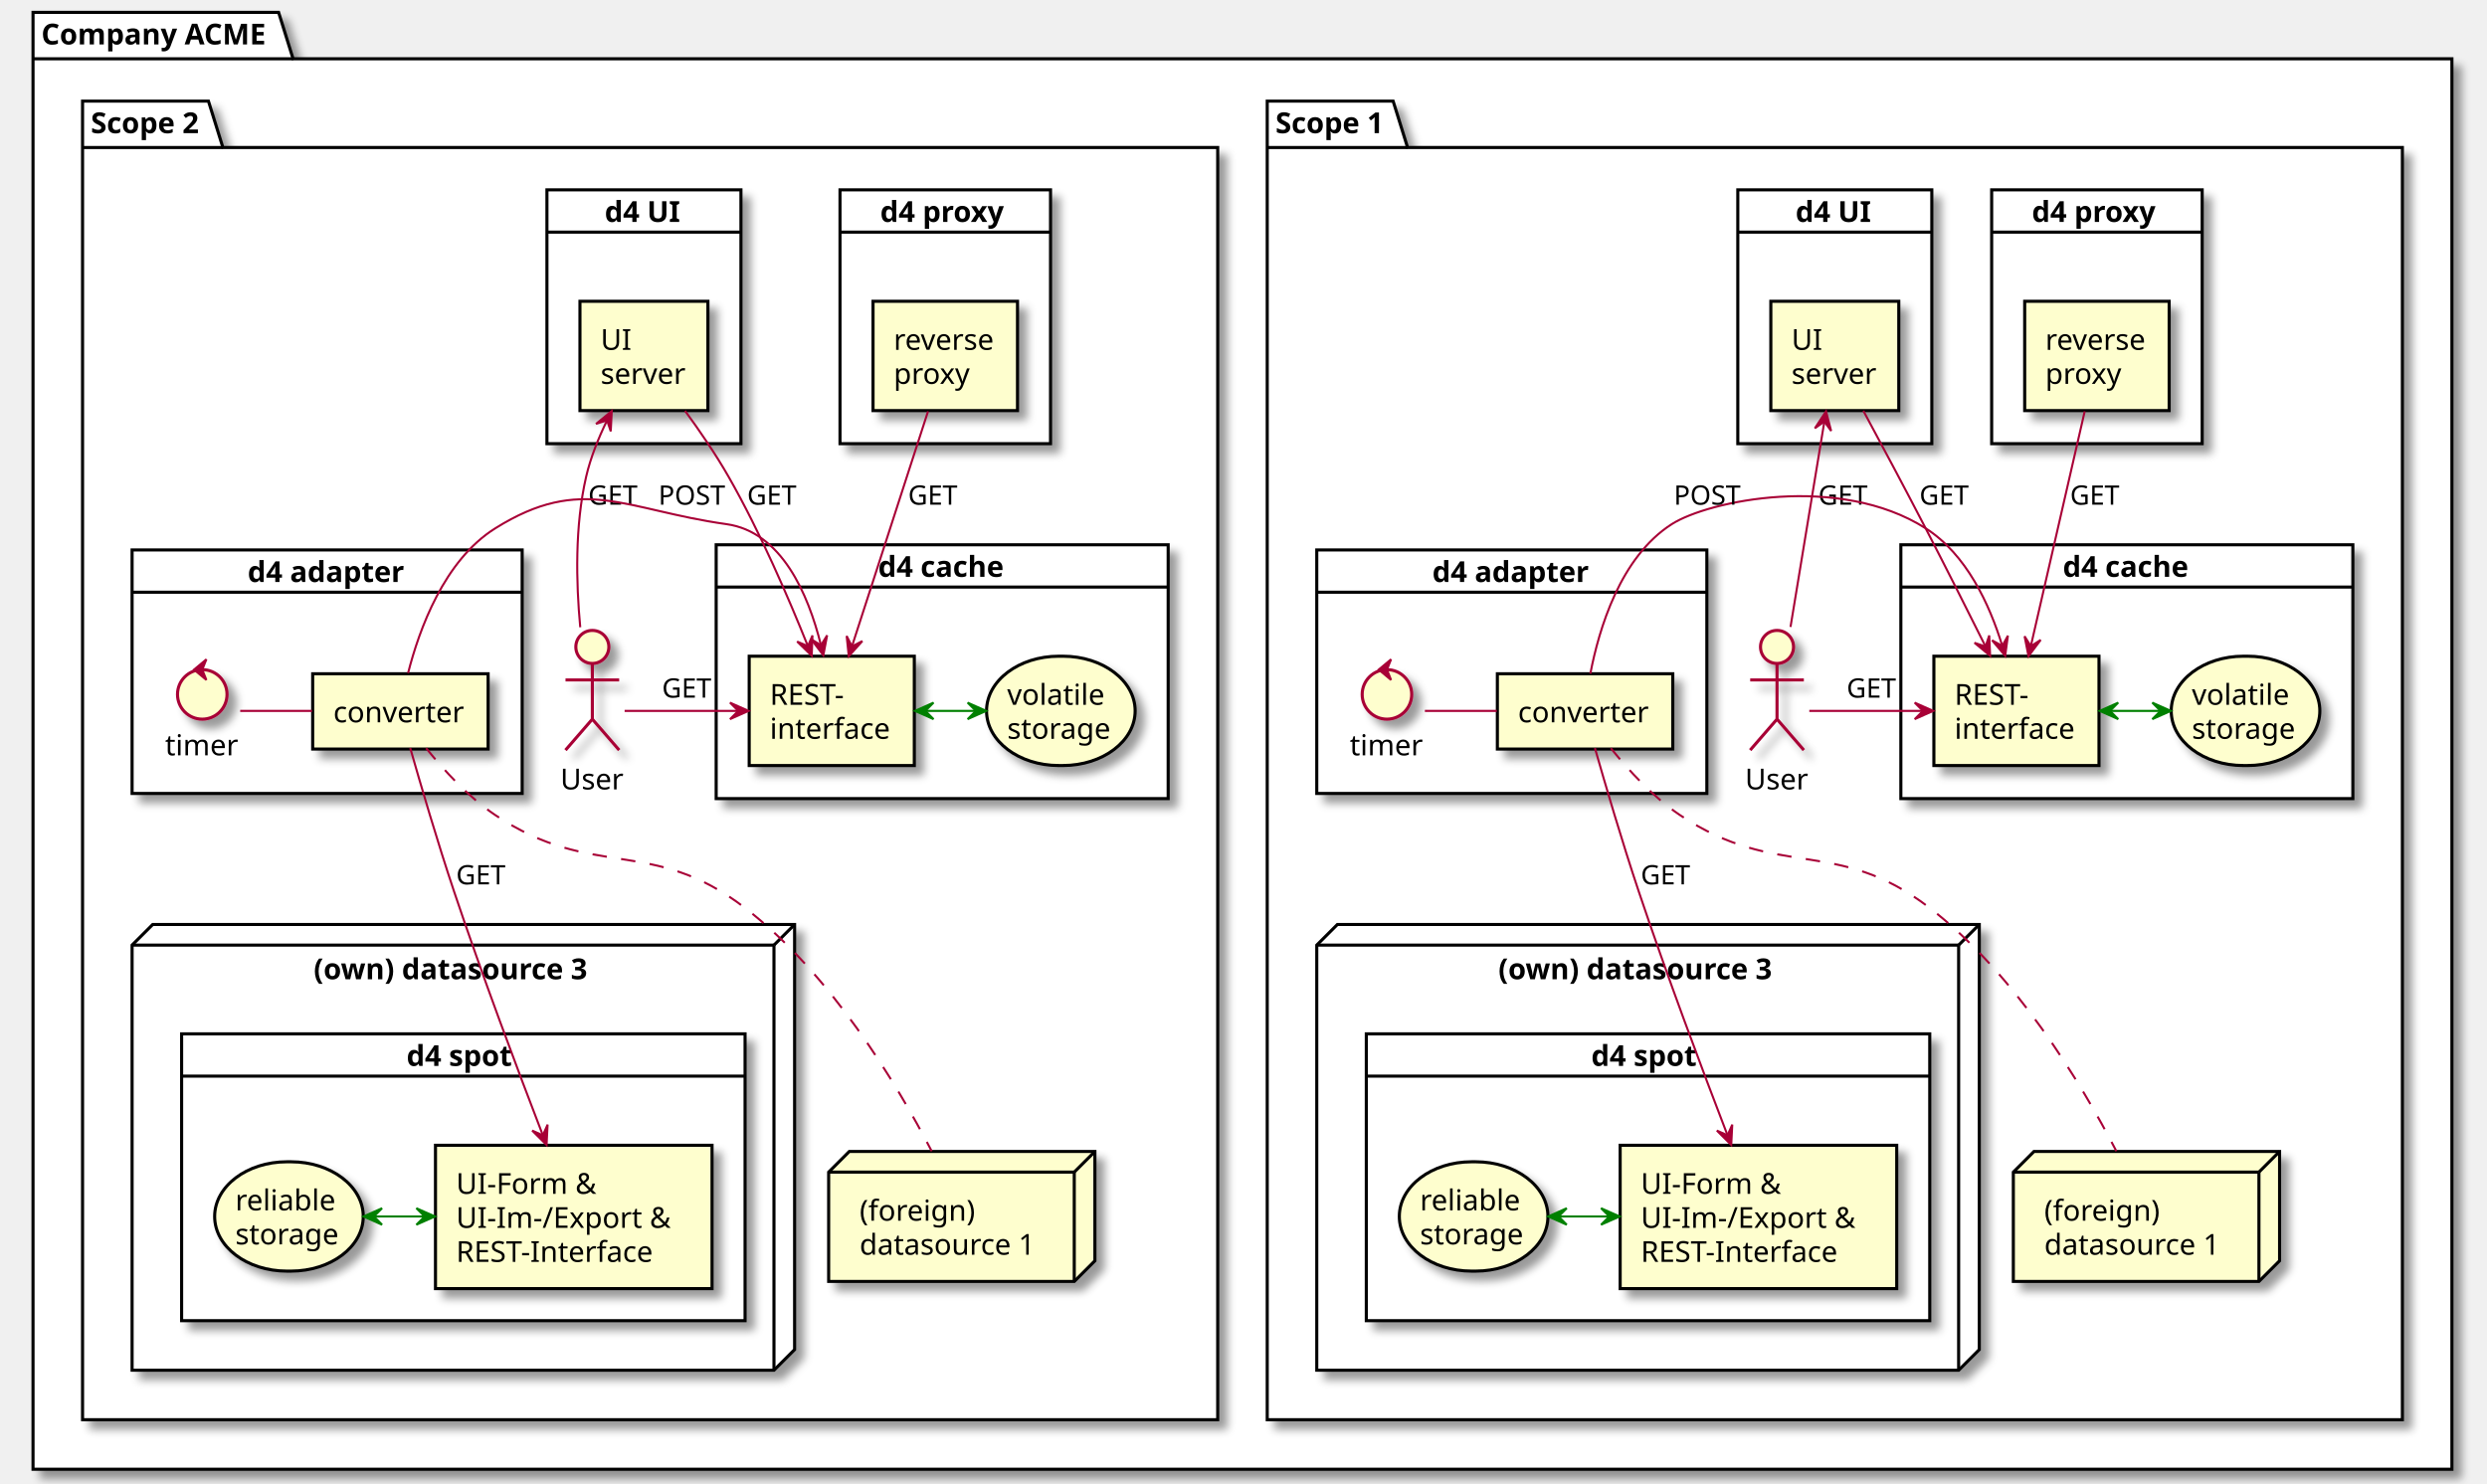
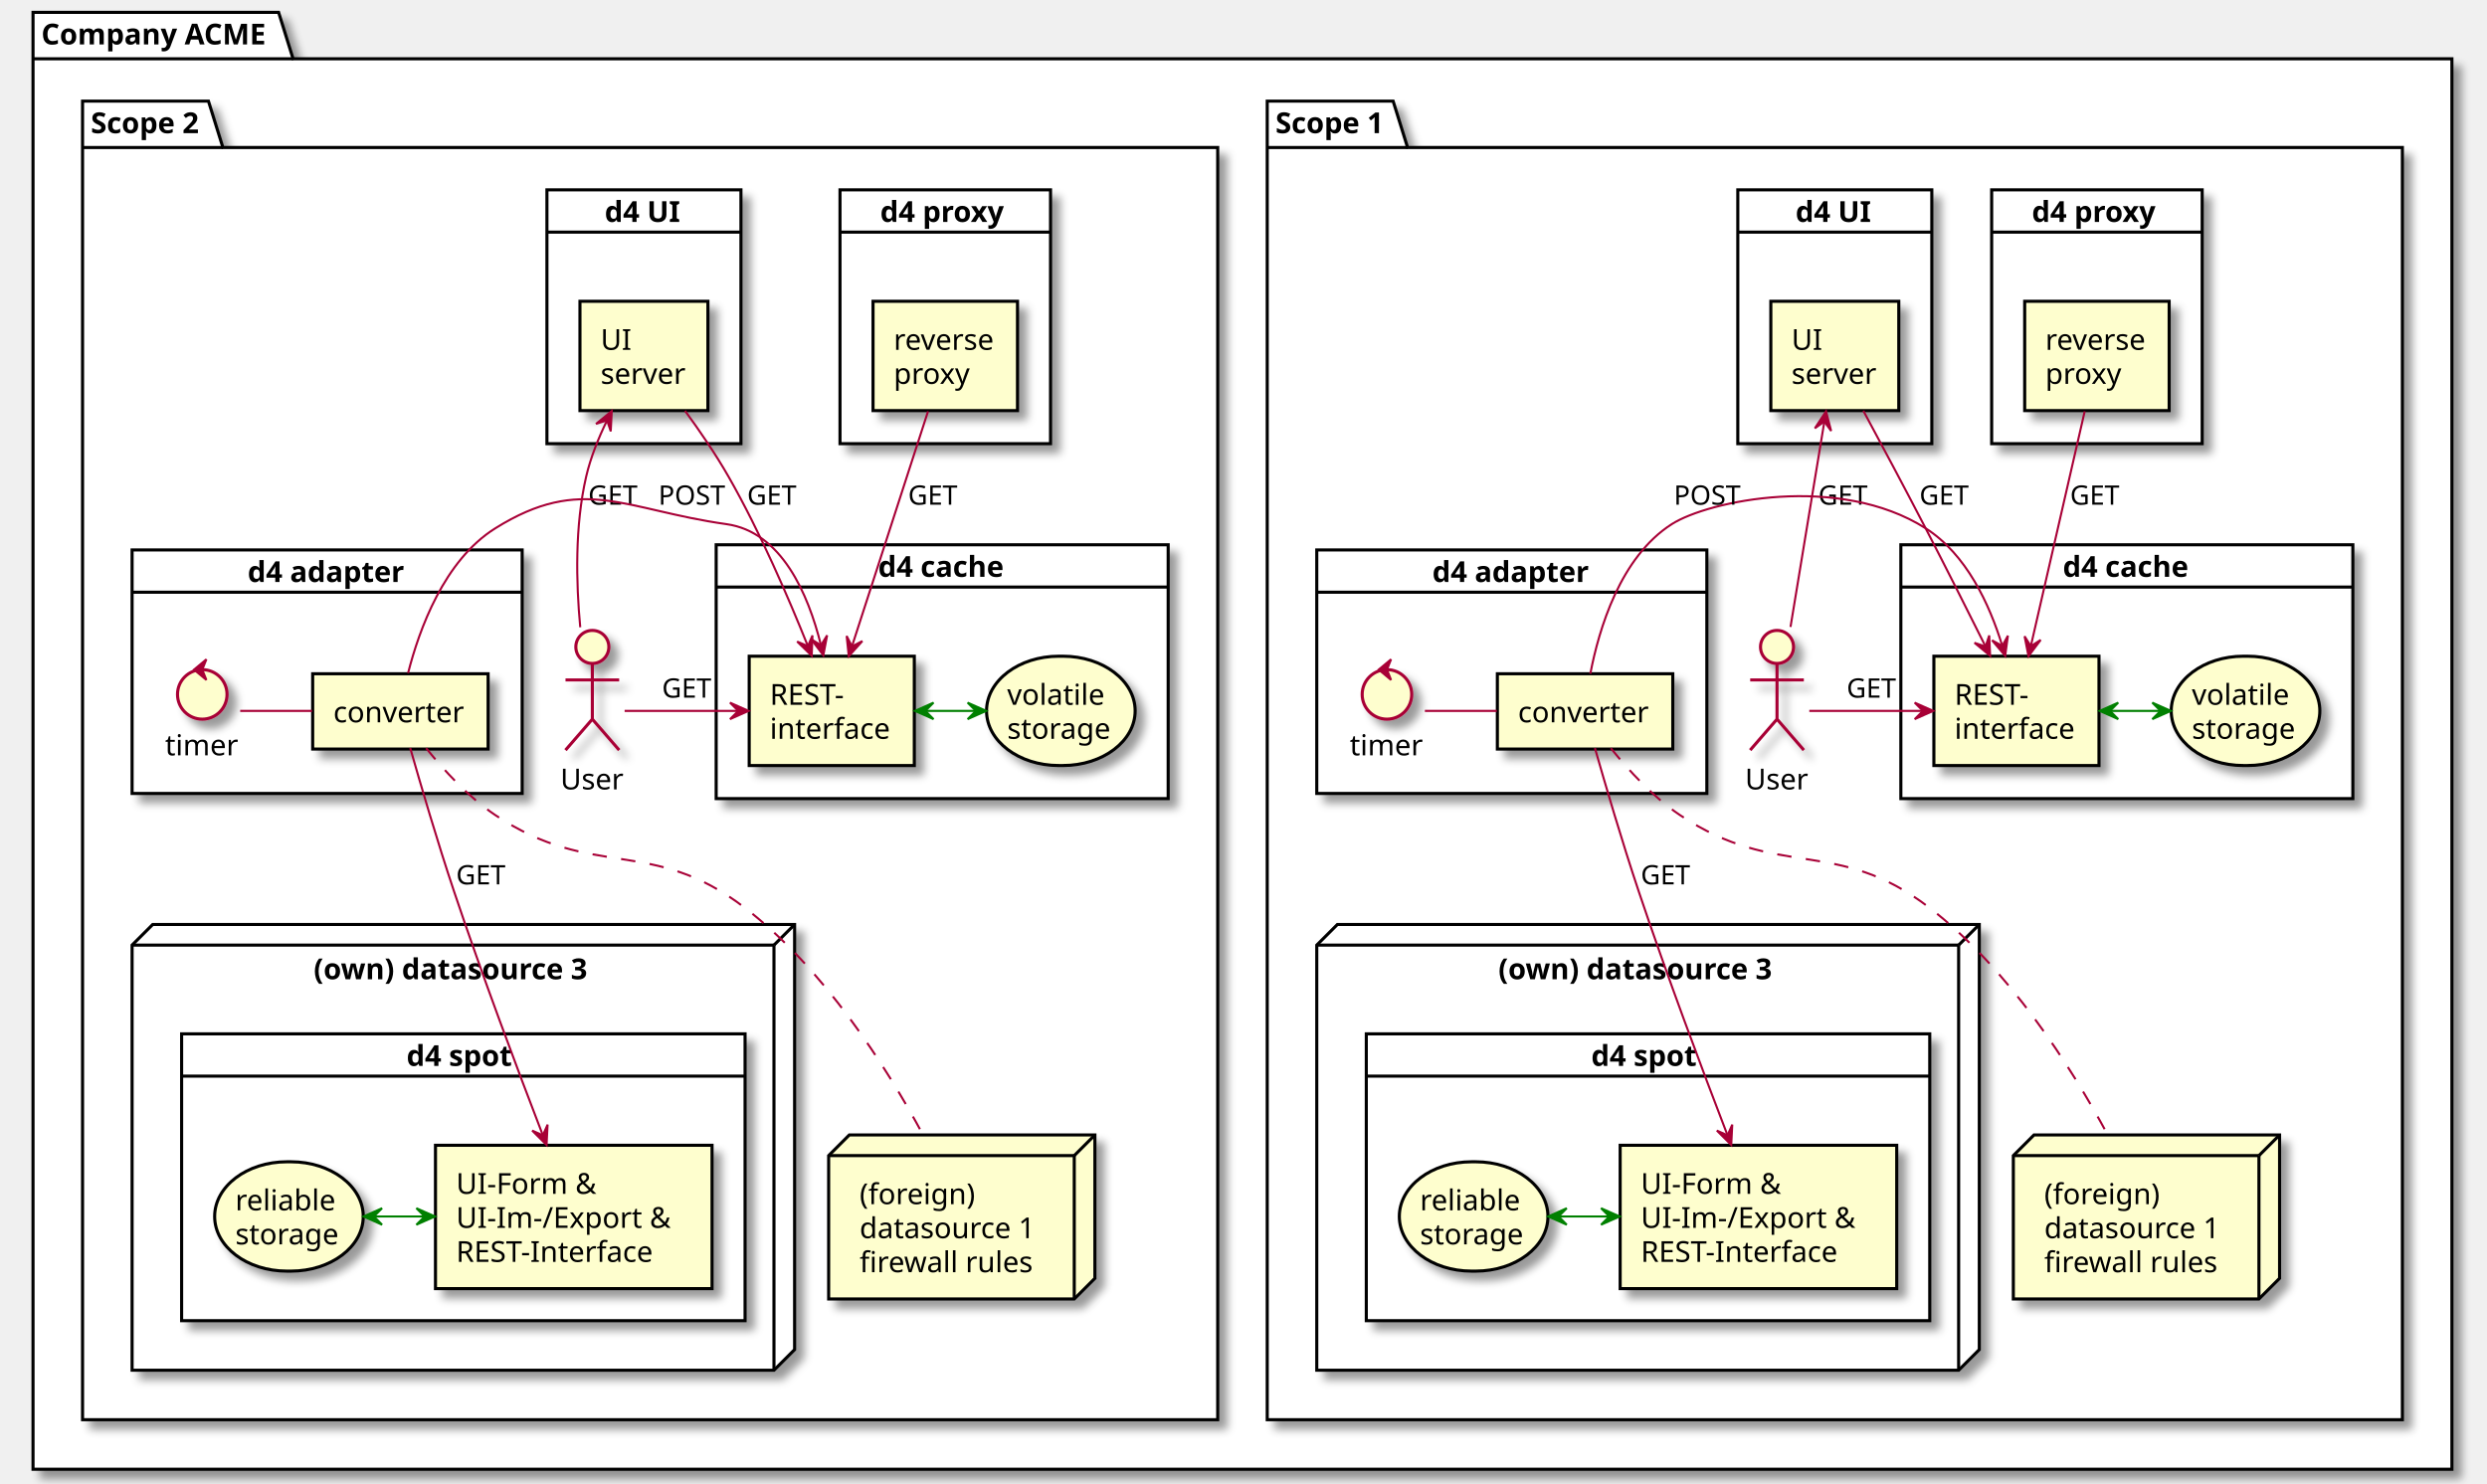
<svg xmlns="http://www.w3.org/2000/svg" contentScriptType="application/ecmascript" contentStyleType="text/css" height="719px" preserveAspectRatio="none" style="width:1205px;height:719px;background:#FFFFFF;" version="1.1" viewBox="0 0 1205 719" width="1205px" zoomAndPan="magnify">
  <defs>
-     <filter height="300%" id="freycg4s8or1" width="300%" x="-1" y="-1">
+     <filter height="300%" id="f1fmjixruy6jxd" width="300%" x="-1" y="-1">
      <feGaussianBlur result="blurOut" stdDeviation="2.0" />
      <feColorMatrix in="blurOut" result="blurOut2" type="matrix" values="0 0 0 0 0 0 0 0 0 0 0 0 0 0 0 0 0 0 .4 0" />
      <feOffset dx="4.0" dy="4.0" in="blurOut2" result="blurOut3" />
      <feBlend in="SourceGraphic" in2="blurOut3" mode="normal" />
    </filter>
  </defs>
  <g>
-     <polygon fill="#FFFFFF" filter="url(#freycg4s8or1)" points="16,6,135,6,142,28.488,1188,28.488,1188,712,16,712,16,6" style="stroke:#000000;stroke-width:1.5;" />
+     <polygon fill="#FFFFFF" filter="url(#f1fmjixruy6jxd)" points="16,6,135,6,142,28.488,1188,28.488,1188,712,16,712,16,6" style="stroke:#000000;stroke-width:1.5;" />
    <line style="stroke:#000000;stroke-width:1.5;" x1="16" x2="142" y1="28.488" y2="28.488" />
    <text fill="#000000" font-family="sans-serif" font-size="14" font-weight="bold" lengthAdjust="spacing" textLength="113" x="20" y="21.535">Company ACME</text>
-     <polygon fill="#FFFFFF" filter="url(#freycg4s8or1)" points="614,49,675,49,682,71.488,1164,71.488,1164,688,614,688,614,49" style="stroke:#000000;stroke-width:1.5;" />
+     <polygon fill="#FFFFFF" filter="url(#f1fmjixruy6jxd)" points="614,49,675,49,682,71.488,1164,71.488,1164,688,614,688,614,49" style="stroke:#000000;stroke-width:1.5;" />
    <line style="stroke:#000000;stroke-width:1.5;" x1="614" x2="682" y1="71.488" y2="71.488" />
    <text fill="#000000" font-family="sans-serif" font-size="14" font-weight="bold" lengthAdjust="spacing" textLength="55" x="618" y="64.535">Scope 1</text>
-     <polygon fill="#FFFFFF" filter="url(#freycg4s8or1)" points="638,458,648,448,959,448,959,654,949,664,638,664,638,458" style="stroke:#000000;stroke-width:1.5;" />
+     <polygon fill="#FFFFFF" filter="url(#f1fmjixruy6jxd)" points="638,458,648,448,959,448,959,654,949,664,638,664,638,458" style="stroke:#000000;stroke-width:1.5;" />
    <line style="stroke:#000000;stroke-width:1.5;" x1="949" x2="959" y1="458" y2="448" />
    <line style="stroke:#000000;stroke-width:1.5;" x1="638" x2="949" y1="458" y2="458" />
    <line style="stroke:#000000;stroke-width:1.5;" x1="949" x2="949" y1="458" y2="664" />
    <text fill="#000000" font-family="sans-serif" font-size="14" font-weight="bold" lengthAdjust="spacing" textLength="137" x="726" y="474.535">(own) datasource 3</text>
-     <rect fill="#FFFFFF" filter="url(#freycg4s8or1)" height="139" style="stroke:#000000;stroke-width:1.5;" width="273" x="662" y="501" />
+     <rect fill="#FFFFFF" filter="url(#f1fmjixruy6jxd)" height="139" style="stroke:#000000;stroke-width:1.5;" width="273" x="662" y="501" />
    <line style="stroke:#000000;stroke-width:1.5;" x1="662" x2="935" y1="521.488" y2="521.488" />
    <text fill="#000000" font-family="sans-serif" font-size="14" font-weight="bold" lengthAdjust="spacing" textLength="55" x="771" y="516.535">d4 spot</text>
-     <rect fill="#FFFFFF" filter="url(#freycg4s8or1)" height="123" style="stroke:#000000;stroke-width:1.5;" width="102" x="965" y="92" />
+     <rect fill="#FFFFFF" filter="url(#f1fmjixruy6jxd)" height="123" style="stroke:#000000;stroke-width:1.5;" width="102" x="965" y="92" />
    <line style="stroke:#000000;stroke-width:1.5;" x1="965" x2="1067" y1="112.488" y2="112.488" />
    <text fill="#000000" font-family="sans-serif" font-size="14" font-weight="bold" lengthAdjust="spacing" textLength="63" x="984.5" y="107.535">d4 proxy</text>
-     <rect fill="#FFFFFF" filter="url(#freycg4s8or1)" height="123" style="stroke:#000000;stroke-width:1.5;" width="219" x="921" y="264" />
+     <rect fill="#FFFFFF" filter="url(#f1fmjixruy6jxd)" height="123" style="stroke:#000000;stroke-width:1.5;" width="219" x="921" y="264" />
    <line style="stroke:#000000;stroke-width:1.5;" x1="921" x2="1140" y1="284.488" y2="284.488" />
    <text fill="#000000" font-family="sans-serif" font-size="14" font-weight="bold" lengthAdjust="spacing" textLength="62" x="999.5" y="279.535">d4 cache</text>
-     <rect fill="#FFFFFF" filter="url(#freycg4s8or1)" height="123" style="stroke:#000000;stroke-width:1.5;" width="94" x="842" y="92" />
+     <rect fill="#FFFFFF" filter="url(#f1fmjixruy6jxd)" height="123" style="stroke:#000000;stroke-width:1.5;" width="94" x="842" y="92" />
    <line style="stroke:#000000;stroke-width:1.5;" x1="842" x2="936" y1="112.488" y2="112.488" />
    <text fill="#000000" font-family="sans-serif" font-size="14" font-weight="bold" lengthAdjust="spacing" textLength="38" x="870" y="107.535">d4 UI</text>
-     <rect fill="#FFFFFF" filter="url(#freycg4s8or1)" height="118" style="stroke:#000000;stroke-width:1.5;" width="189" x="638" y="266.5" />
+     <rect fill="#FFFFFF" filter="url(#f1fmjixruy6jxd)" height="118" style="stroke:#000000;stroke-width:1.5;" width="189" x="638" y="266.5" />
    <line style="stroke:#000000;stroke-width:1.5;" x1="638" x2="827" y1="286.988" y2="286.988" />
    <text fill="#000000" font-family="sans-serif" font-size="14" font-weight="bold" lengthAdjust="spacing" textLength="77" x="694" y="282.035">d4 adapter</text>
-     <polygon fill="#FFFFFF" filter="url(#freycg4s8or1)" points="40,49,101,49,108,71.488,590,71.488,590,688,40,688,40,49" style="stroke:#000000;stroke-width:1.5;" />
+     <polygon fill="#FFFFFF" filter="url(#f1fmjixruy6jxd)" points="40,49,101,49,108,71.488,590,71.488,590,688,40,688,40,49" style="stroke:#000000;stroke-width:1.5;" />
    <line style="stroke:#000000;stroke-width:1.5;" x1="40" x2="108" y1="71.488" y2="71.488" />
    <text fill="#000000" font-family="sans-serif" font-size="14" font-weight="bold" lengthAdjust="spacing" textLength="55" x="44" y="64.535">Scope 2</text>
-     <polygon fill="#FFFFFF" filter="url(#freycg4s8or1)" points="64,458,74,448,385,448,385,654,375,664,64,664,64,458" style="stroke:#000000;stroke-width:1.5;" />
+     <polygon fill="#FFFFFF" filter="url(#f1fmjixruy6jxd)" points="64,458,74,448,385,448,385,654,375,664,64,664,64,458" style="stroke:#000000;stroke-width:1.5;" />
    <line style="stroke:#000000;stroke-width:1.5;" x1="375" x2="385" y1="458" y2="448" />
    <line style="stroke:#000000;stroke-width:1.5;" x1="64" x2="375" y1="458" y2="458" />
    <line style="stroke:#000000;stroke-width:1.5;" x1="375" x2="375" y1="458" y2="664" />
    <text fill="#000000" font-family="sans-serif" font-size="14" font-weight="bold" lengthAdjust="spacing" textLength="137" x="152" y="474.535">(own) datasource 3</text>
-     <rect fill="#FFFFFF" filter="url(#freycg4s8or1)" height="139" style="stroke:#000000;stroke-width:1.5;" width="273" x="88" y="501" />
+     <rect fill="#FFFFFF" filter="url(#f1fmjixruy6jxd)" height="139" style="stroke:#000000;stroke-width:1.5;" width="273" x="88" y="501" />
    <line style="stroke:#000000;stroke-width:1.5;" x1="88" x2="361" y1="521.488" y2="521.488" />
    <text fill="#000000" font-family="sans-serif" font-size="14" font-weight="bold" lengthAdjust="spacing" textLength="55" x="197" y="516.535">d4 spot</text>
-     <rect fill="#FFFFFF" filter="url(#freycg4s8or1)" height="123" style="stroke:#000000;stroke-width:1.5;" width="102" x="407" y="92" />
+     <rect fill="#FFFFFF" filter="url(#f1fmjixruy6jxd)" height="123" style="stroke:#000000;stroke-width:1.5;" width="102" x="407" y="92" />
    <line style="stroke:#000000;stroke-width:1.5;" x1="407" x2="509" y1="112.488" y2="112.488" />
    <text fill="#000000" font-family="sans-serif" font-size="14" font-weight="bold" lengthAdjust="spacing" textLength="63" x="426.5" y="107.535">d4 proxy</text>
-     <rect fill="#FFFFFF" filter="url(#freycg4s8or1)" height="123" style="stroke:#000000;stroke-width:1.5;" width="219" x="347" y="264" />
+     <rect fill="#FFFFFF" filter="url(#f1fmjixruy6jxd)" height="123" style="stroke:#000000;stroke-width:1.5;" width="219" x="347" y="264" />
    <line style="stroke:#000000;stroke-width:1.5;" x1="347" x2="566" y1="284.488" y2="284.488" />
    <text fill="#000000" font-family="sans-serif" font-size="14" font-weight="bold" lengthAdjust="spacing" textLength="62" x="425.5" y="279.535">d4 cache</text>
-     <rect fill="#FFFFFF" filter="url(#freycg4s8or1)" height="123" style="stroke:#000000;stroke-width:1.5;" width="94" x="265" y="92" />
+     <rect fill="#FFFFFF" filter="url(#f1fmjixruy6jxd)" height="123" style="stroke:#000000;stroke-width:1.5;" width="94" x="265" y="92" />
    <line style="stroke:#000000;stroke-width:1.5;" x1="265" x2="359" y1="112.488" y2="112.488" />
    <text fill="#000000" font-family="sans-serif" font-size="14" font-weight="bold" lengthAdjust="spacing" textLength="38" x="293" y="107.535">d4 UI</text>
-     <rect fill="#FFFFFF" filter="url(#freycg4s8or1)" height="118" style="stroke:#000000;stroke-width:1.5;" width="189" x="64" y="266.5" />
+     <rect fill="#FFFFFF" filter="url(#f1fmjixruy6jxd)" height="118" style="stroke:#000000;stroke-width:1.5;" width="189" x="64" y="266.5" />
    <line style="stroke:#000000;stroke-width:1.5;" x1="64" x2="253" y1="286.988" y2="286.988" />
    <text fill="#000000" font-family="sans-serif" font-size="14" font-weight="bold" lengthAdjust="spacing" textLength="77" x="120" y="282.035">d4 adapter</text>
-     <polygon fill="#FEFECE" filter="url(#freycg4s8or1)" points="975.5,568,985.5,558,1104.5,558,1104.5,610.977,1094.5,620.977,975.5,620.977,975.5,568" style="stroke:#000000;stroke-width:1.5;" />
-     <line style="stroke:#000000;stroke-width:1.5;" x1="1094.5" x2="1104.5" y1="568" y2="558" />
-     <line style="stroke:#000000;stroke-width:1.5;" x1="975.5" x2="1094.5" y1="568" y2="568" />
-     <line style="stroke:#000000;stroke-width:1.5;" x1="1094.5" x2="1094.5" y1="568" y2="620.977" />
-     <text fill="#000000" font-family="sans-serif" font-size="14" lengthAdjust="spacing" textLength="60" x="990.5" y="591.535">(foreign)</text>
-     <text fill="#000000" font-family="sans-serif" font-size="14" lengthAdjust="spacing" textLength="89" x="990.5" y="608.023">datasource 1</text>
-     <ellipse cx="861" cy="313.5" fill="#FEFECE" filter="url(#freycg4s8or1)" rx="8" ry="8" style="stroke:#A80036;stroke-width:1.5;" />
-     <path d="M861,321.5 L861,348.5 M848,329.5 L874,329.5 M861,348.5 L848,363.5 M861,348.5 L874,363.5 " fill="none" filter="url(#freycg4s8or1)" style="stroke:#A80036;stroke-width:1.5;" />
+     <polygon fill="#FEFECE" filter="url(#f1fmjixruy6jxd)" points="975.5,560,985.5,550,1104.5,550,1104.5,619.465,1094.5,629.465,975.5,629.465,975.5,560" style="stroke:#000000;stroke-width:1.5;" />
+     <line style="stroke:#000000;stroke-width:1.5;" x1="1094.5" x2="1104.5" y1="560" y2="550" />
+     <line style="stroke:#000000;stroke-width:1.5;" x1="975.5" x2="1094.5" y1="560" y2="560" />
+     <line style="stroke:#000000;stroke-width:1.5;" x1="1094.5" x2="1094.5" y1="560" y2="629.465" />
+     <text fill="#000000" font-family="sans-serif" font-size="14" lengthAdjust="spacing" textLength="60" x="990.5" y="583.535">(foreign)</text>
+     <text fill="#000000" font-family="sans-serif" font-size="14" lengthAdjust="spacing" textLength="89" x="990.5" y="600.023">datasource 1</text>
+     <text fill="#000000" font-family="sans-serif" font-size="14" lengthAdjust="spacing" textLength="88" x="990.5" y="616.512">firewall rules</text>
+     <ellipse cx="861" cy="313.5" fill="#FEFECE" filter="url(#f1fmjixruy6jxd)" rx="8" ry="8" style="stroke:#A80036;stroke-width:1.5;" />
+     <path d="M861,321.5 L861,348.5 M848,329.5 L874,329.5 M861,348.5 L848,363.5 M861,348.5 L874,363.5 " fill="none" filter="url(#f1fmjixruy6jxd)" style="stroke:#A80036;stroke-width:1.5;" />
    <text fill="#000000" font-family="sans-serif" font-size="14" lengthAdjust="spacing" textLength="31" x="845.5" y="382.535">User</text>
-     <rect fill="#FEFECE" filter="url(#freycg4s8or1)" height="52.977" rx="35" ry="35" style="stroke:#000000;stroke-width:1.5;" width="72" x="678" y="563" />
+     <rect fill="#FEFECE" filter="url(#f1fmjixruy6jxd)" height="52.977" rx="35" ry="35" style="stroke:#000000;stroke-width:1.5;" width="72" x="678" y="563" />
    <text fill="#000000" font-family="sans-serif" font-size="14" lengthAdjust="spacing" textLength="51" x="688" y="586.535">reliable</text>
    <text fill="#000000" font-family="sans-serif" font-size="14" lengthAdjust="spacing" textLength="52" x="688" y="603.023">storage</text>
-     <rect fill="#FEFECE" filter="url(#freycg4s8or1)" height="69.465" style="stroke:#000000;stroke-width:1.5;" width="134" x="785" y="555" />
+     <rect fill="#FEFECE" filter="url(#f1fmjixruy6jxd)" height="69.465" style="stroke:#000000;stroke-width:1.5;" width="134" x="785" y="555" />
    <text fill="#000000" font-family="sans-serif" font-size="14" lengthAdjust="spacing" textLength="72" x="795" y="578.535">UI-Form &amp;</text>
    <text fill="#000000" font-family="sans-serif" font-size="14" lengthAdjust="spacing" textLength="114" x="795" y="595.023">UI-Im-/Export &amp;</text>
    <text fill="#000000" font-family="sans-serif" font-size="14" lengthAdjust="spacing" textLength="102" x="795" y="611.512">REST-Interface</text>
-     <rect fill="#FEFECE" filter="url(#freycg4s8or1)" height="52.977" style="stroke:#000000;stroke-width:1.5;" width="70" x="981" y="146" />
+     <rect fill="#FEFECE" filter="url(#f1fmjixruy6jxd)" height="52.977" style="stroke:#000000;stroke-width:1.5;" width="70" x="981" y="146" />
    <text fill="#000000" font-family="sans-serif" font-size="14" lengthAdjust="spacing" textLength="50" x="991" y="169.535">reverse</text>
    <text fill="#000000" font-family="sans-serif" font-size="14" lengthAdjust="spacing" textLength="40" x="991" y="186.023">proxy</text>
-     <rect fill="#FEFECE" filter="url(#freycg4s8or1)" height="52.977" style="stroke:#000000;stroke-width:1.5;" width="80" x="937" y="318" />
+     <rect fill="#FEFECE" filter="url(#f1fmjixruy6jxd)" height="52.977" style="stroke:#000000;stroke-width:1.5;" width="80" x="937" y="318" />
    <text fill="#000000" font-family="sans-serif" font-size="14" lengthAdjust="spacing" textLength="42" x="947" y="341.535">REST-</text>
    <text fill="#000000" font-family="sans-serif" font-size="14" lengthAdjust="spacing" textLength="60" x="947" y="358.023">interface</text>
-     <rect fill="#FEFECE" filter="url(#freycg4s8or1)" height="52.977" rx="35" ry="35" style="stroke:#000000;stroke-width:1.5;" width="72" x="1052" y="318" />
+     <rect fill="#FEFECE" filter="url(#f1fmjixruy6jxd)" height="52.977" rx="35" ry="35" style="stroke:#000000;stroke-width:1.5;" width="72" x="1052" y="318" />
    <text fill="#000000" font-family="sans-serif" font-size="14" lengthAdjust="spacing" textLength="49" x="1062" y="341.535">volatile</text>
    <text fill="#000000" font-family="sans-serif" font-size="14" lengthAdjust="spacing" textLength="52" x="1062" y="358.023">storage</text>
-     <rect fill="#FEFECE" filter="url(#freycg4s8or1)" height="52.977" style="stroke:#000000;stroke-width:1.5;" width="62" x="858" y="146" />
+     <rect fill="#FEFECE" filter="url(#f1fmjixruy6jxd)" height="52.977" style="stroke:#000000;stroke-width:1.5;" width="62" x="858" y="146" />
    <text fill="#000000" font-family="sans-serif" font-size="14" lengthAdjust="spacing" textLength="14" x="868" y="169.535">UI</text>
    <text fill="#000000" font-family="sans-serif" font-size="14" lengthAdjust="spacing" textLength="42" x="868" y="186.023">server</text>
-     <ellipse cx="672" cy="336.5" fill="#FEFECE" filter="url(#freycg4s8or1)" rx="12" ry="12" style="stroke:#A80036;stroke-width:1.5;" />
+     <ellipse cx="672" cy="336.5" fill="#FEFECE" filter="url(#f1fmjixruy6jxd)" rx="12" ry="12" style="stroke:#A80036;stroke-width:1.5;" />
    <polygon fill="#A80036" points="668,324.5,674,319.5,672,324.5,674,329.5,668,324.5" style="stroke:#A80036;stroke-width:1.0;" />
    <text fill="#000000" font-family="sans-serif" font-size="14" lengthAdjust="spacing" textLength="36" x="654" y="366.035">timer</text>
-     <rect fill="#FEFECE" filter="url(#freycg4s8or1)" height="36.488" style="stroke:#000000;stroke-width:1.5;" width="85" x="725.5" y="326.5" />
+     <rect fill="#FEFECE" filter="url(#f1fmjixruy6jxd)" height="36.488" style="stroke:#000000;stroke-width:1.5;" width="85" x="725.5" y="326.5" />
    <text fill="#000000" font-family="sans-serif" font-size="14" lengthAdjust="spacing" textLength="65" x="735.5" y="350.035">converter</text>
-     <polygon fill="#FEFECE" filter="url(#freycg4s8or1)" points="401.5,568,411.5,558,530.5,558,530.5,610.977,520.5,620.977,401.5,620.977,401.5,568" style="stroke:#000000;stroke-width:1.5;" />
-     <line style="stroke:#000000;stroke-width:1.5;" x1="520.5" x2="530.5" y1="568" y2="558" />
-     <line style="stroke:#000000;stroke-width:1.5;" x1="401.5" x2="520.5" y1="568" y2="568" />
-     <line style="stroke:#000000;stroke-width:1.5;" x1="520.5" x2="520.5" y1="568" y2="620.977" />
-     <text fill="#000000" font-family="sans-serif" font-size="14" lengthAdjust="spacing" textLength="60" x="416.5" y="591.535">(foreign)</text>
-     <text fill="#000000" font-family="sans-serif" font-size="14" lengthAdjust="spacing" textLength="89" x="416.5" y="608.023">datasource 1</text>
-     <ellipse cx="287" cy="313.5" fill="#FEFECE" filter="url(#freycg4s8or1)" rx="8" ry="8" style="stroke:#A80036;stroke-width:1.5;" />
-     <path d="M287,321.5 L287,348.5 M274,329.5 L300,329.5 M287,348.5 L274,363.5 M287,348.5 L300,363.5 " fill="none" filter="url(#freycg4s8or1)" style="stroke:#A80036;stroke-width:1.5;" />
+     <polygon fill="#FEFECE" filter="url(#f1fmjixruy6jxd)" points="401.5,560,411.5,550,530.5,550,530.5,619.465,520.5,629.465,401.5,629.465,401.5,560" style="stroke:#000000;stroke-width:1.5;" />
+     <line style="stroke:#000000;stroke-width:1.5;" x1="520.5" x2="530.5" y1="560" y2="550" />
+     <line style="stroke:#000000;stroke-width:1.5;" x1="401.5" x2="520.5" y1="560" y2="560" />
+     <line style="stroke:#000000;stroke-width:1.5;" x1="520.5" x2="520.5" y1="560" y2="629.465" />
+     <text fill="#000000" font-family="sans-serif" font-size="14" lengthAdjust="spacing" textLength="60" x="416.5" y="583.535">(foreign)</text>
+     <text fill="#000000" font-family="sans-serif" font-size="14" lengthAdjust="spacing" textLength="89" x="416.5" y="600.023">datasource 1</text>
+     <text fill="#000000" font-family="sans-serif" font-size="14" lengthAdjust="spacing" textLength="88" x="416.5" y="616.512">firewall rules</text>
+     <ellipse cx="287" cy="313.5" fill="#FEFECE" filter="url(#f1fmjixruy6jxd)" rx="8" ry="8" style="stroke:#A80036;stroke-width:1.5;" />
+     <path d="M287,321.5 L287,348.5 M274,329.5 L300,329.5 M287,348.5 L274,363.5 M287,348.5 L300,363.5 " fill="none" filter="url(#f1fmjixruy6jxd)" style="stroke:#A80036;stroke-width:1.5;" />
    <text fill="#000000" font-family="sans-serif" font-size="14" lengthAdjust="spacing" textLength="31" x="271.5" y="382.535">User</text>
-     <rect fill="#FEFECE" filter="url(#freycg4s8or1)" height="52.977" rx="35" ry="35" style="stroke:#000000;stroke-width:1.5;" width="72" x="104" y="563" />
+     <rect fill="#FEFECE" filter="url(#f1fmjixruy6jxd)" height="52.977" rx="35" ry="35" style="stroke:#000000;stroke-width:1.5;" width="72" x="104" y="563" />
    <text fill="#000000" font-family="sans-serif" font-size="14" lengthAdjust="spacing" textLength="51" x="114" y="586.535">reliable</text>
    <text fill="#000000" font-family="sans-serif" font-size="14" lengthAdjust="spacing" textLength="52" x="114" y="603.023">storage</text>
-     <rect fill="#FEFECE" filter="url(#freycg4s8or1)" height="69.465" style="stroke:#000000;stroke-width:1.5;" width="134" x="211" y="555" />
+     <rect fill="#FEFECE" filter="url(#f1fmjixruy6jxd)" height="69.465" style="stroke:#000000;stroke-width:1.5;" width="134" x="211" y="555" />
    <text fill="#000000" font-family="sans-serif" font-size="14" lengthAdjust="spacing" textLength="72" x="221" y="578.535">UI-Form &amp;</text>
    <text fill="#000000" font-family="sans-serif" font-size="14" lengthAdjust="spacing" textLength="114" x="221" y="595.023">UI-Im-/Export &amp;</text>
    <text fill="#000000" font-family="sans-serif" font-size="14" lengthAdjust="spacing" textLength="102" x="221" y="611.512">REST-Interface</text>
-     <rect fill="#FEFECE" filter="url(#freycg4s8or1)" height="52.977" style="stroke:#000000;stroke-width:1.5;" width="70" x="423" y="146" />
+     <rect fill="#FEFECE" filter="url(#f1fmjixruy6jxd)" height="52.977" style="stroke:#000000;stroke-width:1.5;" width="70" x="423" y="146" />
    <text fill="#000000" font-family="sans-serif" font-size="14" lengthAdjust="spacing" textLength="50" x="433" y="169.535">reverse</text>
    <text fill="#000000" font-family="sans-serif" font-size="14" lengthAdjust="spacing" textLength="40" x="433" y="186.023">proxy</text>
-     <rect fill="#FEFECE" filter="url(#freycg4s8or1)" height="52.977" style="stroke:#000000;stroke-width:1.5;" width="80" x="363" y="318" />
+     <rect fill="#FEFECE" filter="url(#f1fmjixruy6jxd)" height="52.977" style="stroke:#000000;stroke-width:1.5;" width="80" x="363" y="318" />
    <text fill="#000000" font-family="sans-serif" font-size="14" lengthAdjust="spacing" textLength="42" x="373" y="341.535">REST-</text>
    <text fill="#000000" font-family="sans-serif" font-size="14" lengthAdjust="spacing" textLength="60" x="373" y="358.023">interface</text>
-     <rect fill="#FEFECE" filter="url(#freycg4s8or1)" height="52.977" rx="35" ry="35" style="stroke:#000000;stroke-width:1.5;" width="72" x="478" y="318" />
+     <rect fill="#FEFECE" filter="url(#f1fmjixruy6jxd)" height="52.977" rx="35" ry="35" style="stroke:#000000;stroke-width:1.5;" width="72" x="478" y="318" />
    <text fill="#000000" font-family="sans-serif" font-size="14" lengthAdjust="spacing" textLength="49" x="488" y="341.535">volatile</text>
    <text fill="#000000" font-family="sans-serif" font-size="14" lengthAdjust="spacing" textLength="52" x="488" y="358.023">storage</text>
-     <rect fill="#FEFECE" filter="url(#freycg4s8or1)" height="52.977" style="stroke:#000000;stroke-width:1.5;" width="62" x="281" y="146" />
+     <rect fill="#FEFECE" filter="url(#f1fmjixruy6jxd)" height="52.977" style="stroke:#000000;stroke-width:1.5;" width="62" x="281" y="146" />
    <text fill="#000000" font-family="sans-serif" font-size="14" lengthAdjust="spacing" textLength="14" x="291" y="169.535">UI</text>
    <text fill="#000000" font-family="sans-serif" font-size="14" lengthAdjust="spacing" textLength="42" x="291" y="186.023">server</text>
-     <ellipse cx="98" cy="336.5" fill="#FEFECE" filter="url(#freycg4s8or1)" rx="12" ry="12" style="stroke:#A80036;stroke-width:1.5;" />
+     <ellipse cx="98" cy="336.5" fill="#FEFECE" filter="url(#f1fmjixruy6jxd)" rx="12" ry="12" style="stroke:#A80036;stroke-width:1.5;" />
    <polygon fill="#A80036" points="94,324.5,100,319.5,98,324.5,100,329.5,94,324.5" style="stroke:#A80036;stroke-width:1.0;" />
    <text fill="#000000" font-family="sans-serif" font-size="14" lengthAdjust="spacing" textLength="36" x="80" y="366.035">timer</text>
-     <rect fill="#FEFECE" filter="url(#freycg4s8or1)" height="36.488" style="stroke:#000000;stroke-width:1.5;" width="85" x="151.5" y="326.5" />
+     <rect fill="#FEFECE" filter="url(#f1fmjixruy6jxd)" height="36.488" style="stroke:#000000;stroke-width:1.5;" width="85" x="151.5" y="326.5" />
    <text fill="#000000" font-family="sans-serif" font-size="14" lengthAdjust="spacing" textLength="65" x="161.5" y="350.035">converter</text>
    <path d="M755.26,589.5 C763.4,589.5 771.53,589.5 779.67,589.5 " fill="none" id="ca_scp1_d4_spot_store-ca_scp1_d4_spot_webio" style="stroke:#008000;stroke-width:1.0;" />
    <polygon fill="#008000" points="784.74,589.5,775.74,585.5,779.74,589.5,775.74,593.5,784.74,589.5" style="stroke:#008000;stroke-width:1.0;" />
    <polygon fill="#008000" points="750.12,589.5,759.12,593.5,755.12,589.5,759.12,585.5,750.12,589.5" style="stroke:#008000;stroke-width:1.0;" />
    <path d="M1022.45,344.5 C1030.56,344.5 1038.67,344.5 1046.78,344.5 " fill="none" id="ca_scp1_d4_cache_rest-ca_scp1_d4_cache_store" style="stroke:#008000;stroke-width:1.0;" />
    <polygon fill="#008000" points="1051.83,344.5,1042.83,340.5,1046.83,344.5,1042.83,348.5,1051.83,344.5" style="stroke:#008000;stroke-width:1.0;" />
    <polygon fill="#008000" points="1017.32,344.5,1026.32,348.5,1022.32,344.5,1026.32,340.5,1017.32,344.5" style="stroke:#008000;stroke-width:1.0;" />
    <path d="M883.92,204.37 C879.32,232.27 872.53,273.49 867.54,303.82 " fill="none" id="ca_scp1_d4_ui_srv-backto-ca_scp1_d4_actor_ui" style="stroke:#A80036;stroke-width:1.0;" />
    <polygon fill="#A80036" points="884.75,199.32,879.336,207.548,883.935,204.253,887.229,208.852,884.75,199.32" style="stroke:#A80036;stroke-width:1.0;" />
    <text fill="#000000" font-family="sans-serif" font-size="13" lengthAdjust="spacing" textLength="24" x="881" y="244.568">GET</text>
    <path d="M931.3,344.5 C911.94,344.5 890.66,344.5 876.64,344.5 " fill="none" id="ca_scp1_d4_cache_rest-backto-ca_scp1_d4_actor_ui" style="stroke:#A80036;stroke-width:1.0;" />
    <polygon fill="#A80036" points="936.7,344.5,927.7,340.5,931.7,344.5,927.7,348.5,936.7,344.5" style="stroke:#A80036;stroke-width:1.0;" />
    <text fill="#000000" font-family="sans-serif" font-size="13" lengthAdjust="spacing" textLength="24" x="894.75" y="338.068">GET</text>
    <path d="M690.38,344.5 C702,344.5 713.62,344.5 725.25,344.5 " fill="none" id="ca_scp1_d4_adpt_timer-ca_scp1_d4_adpt_conv" style="stroke:#A80036;stroke-width:1.0;" />
    <path d="M772.77,362.51 C777.76,380.02 785.98,408.06 794,432 C807.59,472.55 824.79,518.37 836.92,549.9 " fill="none" id="ca_scp1_d4_adpt_conv-to-ca_scp1_d4_spot_webio" style="stroke:#A80036;stroke-width:1.0;" />
    <polygon fill="#A80036" points="838.82,554.83,839.317,544.994,837.022,550.164,831.851,547.87,838.82,554.83" style="stroke:#A80036;stroke-width:1.0;" />
    <text fill="#000000" font-family="sans-serif" font-size="13" lengthAdjust="spacing" textLength="24" x="795" y="428.568">GET</text>
-     <path d="M780.48,362.56 C788.94,373.11 800.93,386.27 814,395 C861.71,426.88 889.52,405.02 935,440 C976.42,471.86 1008.17,524.59 1025.44,557.89 " fill="none" id="ca_scp1_d4_adpt_conv-ca_scp1_ds1" style="stroke:#A80036;stroke-width:1.0;stroke-dasharray:7.0,7.0;" />
+     <path d="M780.48,362.56 C788.94,373.11 800.93,386.27 814,395 C861.71,426.88 889.52,405.02 935,440 C973.17,469.36 1003.12,516.44 1021.1,549.7 " fill="none" id="ca_scp1_d4_adpt_conv-ca_scp1_ds1" style="stroke:#A80036;stroke-width:1.0;stroke-dasharray:7.0,7.0;" />
    <path d="M770.56,326.47 C774.68,304.96 785.03,269.94 810,254 C827.76,242.66 890.99,229.32 933,256 C952.76,268.55 963.96,292.86 970.1,312.83 " fill="none" id="ca_scp1_d4_adpt_conv-to-ca_scp1_d4_cache_rest" style="stroke:#A80036;stroke-width:1.0;" />
    <polygon fill="#A80036" points="971.56,317.81,972.872,308.049,970.156,313.011,965.194,310.295,971.56,317.81" style="stroke:#A80036;stroke-width:1.0;" />
    <text fill="#000000" font-family="sans-serif" font-size="13" lengthAdjust="spacing" textLength="32" x="811" y="244.568">POST</text>
    <path d="M1010.08,199.32 C1003.08,229.83 991.45,280.52 984.01,312.95 " fill="none" id="ca_scp1_d4_prxy_conv-to-ca_scp1_d4_cache_rest" style="stroke:#A80036;stroke-width:1.0;" />
    <polygon fill="#A80036" points="982.85,317.99,988.751,310.105,983.962,313.115,980.951,308.326,982.85,317.99" style="stroke:#A80036;stroke-width:1.0;" />
    <text fill="#000000" font-family="sans-serif" font-size="13" lengthAdjust="spacing" textLength="24" x="1003" y="244.568">GET</text>
    <path d="M902.83,199.06 C911.58,215.31 923.07,236.83 933,256 C942.79,274.91 953.53,296.25 961.95,313.13 " fill="none" id="ca_scp1_d4_ui_srv-to-ca_scp1_d4_cache_rest" style="stroke:#A80036;stroke-width:1.0;" />
    <polygon fill="#A80036" points="964.26,317.77,963.825,307.931,962.03,313.295,956.665,311.499,964.26,317.77" style="stroke:#A80036;stroke-width:1.0;" />
    <text fill="#000000" font-family="sans-serif" font-size="13" lengthAdjust="spacing" textLength="24" x="930" y="244.568">GET</text>
    <path d="M181.26,589.5 C189.4,589.5 197.53,589.5 205.67,589.5 " fill="none" id="ca_scp2_d4_spot_store-ca_scp2_d4_spot_webio" style="stroke:#008000;stroke-width:1.0;" />
    <polygon fill="#008000" points="210.74,589.5,201.74,585.5,205.74,589.5,201.74,593.5,210.74,589.5" style="stroke:#008000;stroke-width:1.0;" />
    <polygon fill="#008000" points="176.12,589.5,185.12,593.5,181.12,589.5,185.12,585.5,176.12,589.5" style="stroke:#008000;stroke-width:1.0;" />
    <path d="M448.45,344.5 C456.56,344.5 464.67,344.5 472.78,344.5 " fill="none" id="ca_scp2_d4_cache_rest-ca_scp2_d4_cache_store" style="stroke:#008000;stroke-width:1.0;" />
    <polygon fill="#008000" points="477.83,344.5,468.83,340.5,472.83,344.5,468.83,348.5,477.83,344.5" style="stroke:#008000;stroke-width:1.0;" />
    <polygon fill="#008000" points="443.32,344.5,452.32,348.5,448.32,344.5,452.32,340.5,443.32,344.5" style="stroke:#008000;stroke-width:1.0;" />
    <path d="M294.08,203.82 C289.94,212.33 286.13,221.78 284,231 C278.51,254.8 279.1,282.18 281.14,303.97 " fill="none" id="ca_scp2_d4_ui_srv-backto-ca_scp2_d4_actor_ui" style="stroke:#A80036;stroke-width:1.0;" />
    <polygon fill="#A80036" points="296.41,199.19,288.775,205.412,294.151,203.651,295.913,209.026,296.41,199.19" style="stroke:#A80036;stroke-width:1.0;" />
    <text fill="#000000" font-family="sans-serif" font-size="13" lengthAdjust="spacing" textLength="24" x="285" y="244.568">GET</text>
    <path d="M357.3,344.5 C337.94,344.5 316.66,344.5 302.64,344.5 " fill="none" id="ca_scp2_d4_cache_rest-backto-ca_scp2_d4_actor_ui" style="stroke:#A80036;stroke-width:1.0;" />
    <polygon fill="#A80036" points="362.7,344.5,353.7,340.5,357.7,344.5,353.7,348.5,362.7,344.5" style="stroke:#A80036;stroke-width:1.0;" />
    <text fill="#000000" font-family="sans-serif" font-size="13" lengthAdjust="spacing" textLength="24" x="320.75" y="338.068">GET</text>
    <path d="M116.38,344.5 C128,344.5 139.62,344.5 151.25,344.5 " fill="none" id="ca_scp2_d4_adpt_timer-ca_scp2_d4_adpt_conv" style="stroke:#A80036;stroke-width:1.0;" />
    <path d="M198.77,362.51 C203.76,380.02 211.98,408.06 220,432 C233.59,472.55 250.79,518.37 262.92,549.9 " fill="none" id="ca_scp2_d4_adpt_conv-to-ca_scp2_d4_spot_webio" style="stroke:#A80036;stroke-width:1.0;" />
    <polygon fill="#A80036" points="264.82,554.83,265.317,544.994,263.022,550.164,257.851,547.87,264.82,554.83" style="stroke:#A80036;stroke-width:1.0;" />
    <text fill="#000000" font-family="sans-serif" font-size="13" lengthAdjust="spacing" textLength="24" x="221" y="428.568">GET</text>
-     <path d="M206.48,362.56 C214.94,373.11 226.93,386.27 240,395 C287.71,426.88 315.52,405.02 361,440 C402.42,471.86 434.17,524.59 451.44,557.89 " fill="none" id="ca_scp2_d4_adpt_conv-ca_scp2_ds1" style="stroke:#A80036;stroke-width:1.0;stroke-dasharray:7.0,7.0;" />
+     <path d="M206.48,362.56 C214.94,373.11 226.93,386.27 240,395 C287.71,426.88 315.52,405.02 361,440 C399.17,469.36 429.12,516.44 447.1,549.7 " fill="none" id="ca_scp2_d4_adpt_conv-ca_scp2_ds1" style="stroke:#A80036;stroke-width:1.0;stroke-dasharray:7.0,7.0;" />
    <path d="M197.73,326.16 C203.09,305.11 215.18,271.51 240,256 C282.22,229.62 302.7,247.09 352,254 C378.68,257.74 391.59,287.92 397.71,312.42 " fill="none" id="ca_scp2_d4_adpt_conv-to-ca_scp2_d4_cache_rest" style="stroke:#A80036;stroke-width:1.0;" />
    <polygon fill="#A80036" points="398.92,317.55,400.759,307.874,397.778,312.682,392.97,309.702,398.92,317.55" style="stroke:#A80036;stroke-width:1.0;" />
    <text fill="#000000" font-family="sans-serif" font-size="13" lengthAdjust="spacing" textLength="32" x="319" y="244.568">POST</text>
    <path d="M449.65,199.32 C439.78,229.83 423.38,280.52 412.88,312.95 " fill="none" id="ca_scp2_d4_prxy_conv-to-ca_scp2_d4_cache_rest" style="stroke:#A80036;stroke-width:1.0;" />
    <polygon fill="#A80036" points="411.25,317.99,417.831,310.663,412.793,313.234,410.222,308.195,411.25,317.99" style="stroke:#A80036;stroke-width:1.0;" />
    <text fill="#000000" font-family="sans-serif" font-size="13" lengthAdjust="spacing" textLength="24" x="440" y="244.568">GET</text>
    <path d="M331.93,199.1 C339.03,208.81 346.8,220.14 353,231 C368.24,257.69 382.13,289.88 391.38,312.98 " fill="none" id="ca_scp2_d4_ui_srv-to-ca_scp2_d4_cache_rest" style="stroke:#A80036;stroke-width:1.0;" />
    <polygon fill="#A80036" points="393.29,317.77,393.661,307.928,391.433,313.128,386.234,310.899,393.29,317.77" style="stroke:#A80036;stroke-width:1.0;" />
    <text fill="#000000" font-family="sans-serif" font-size="13" lengthAdjust="spacing" textLength="24" x="362" y="244.568">GET</text>
  </g>
</svg>
